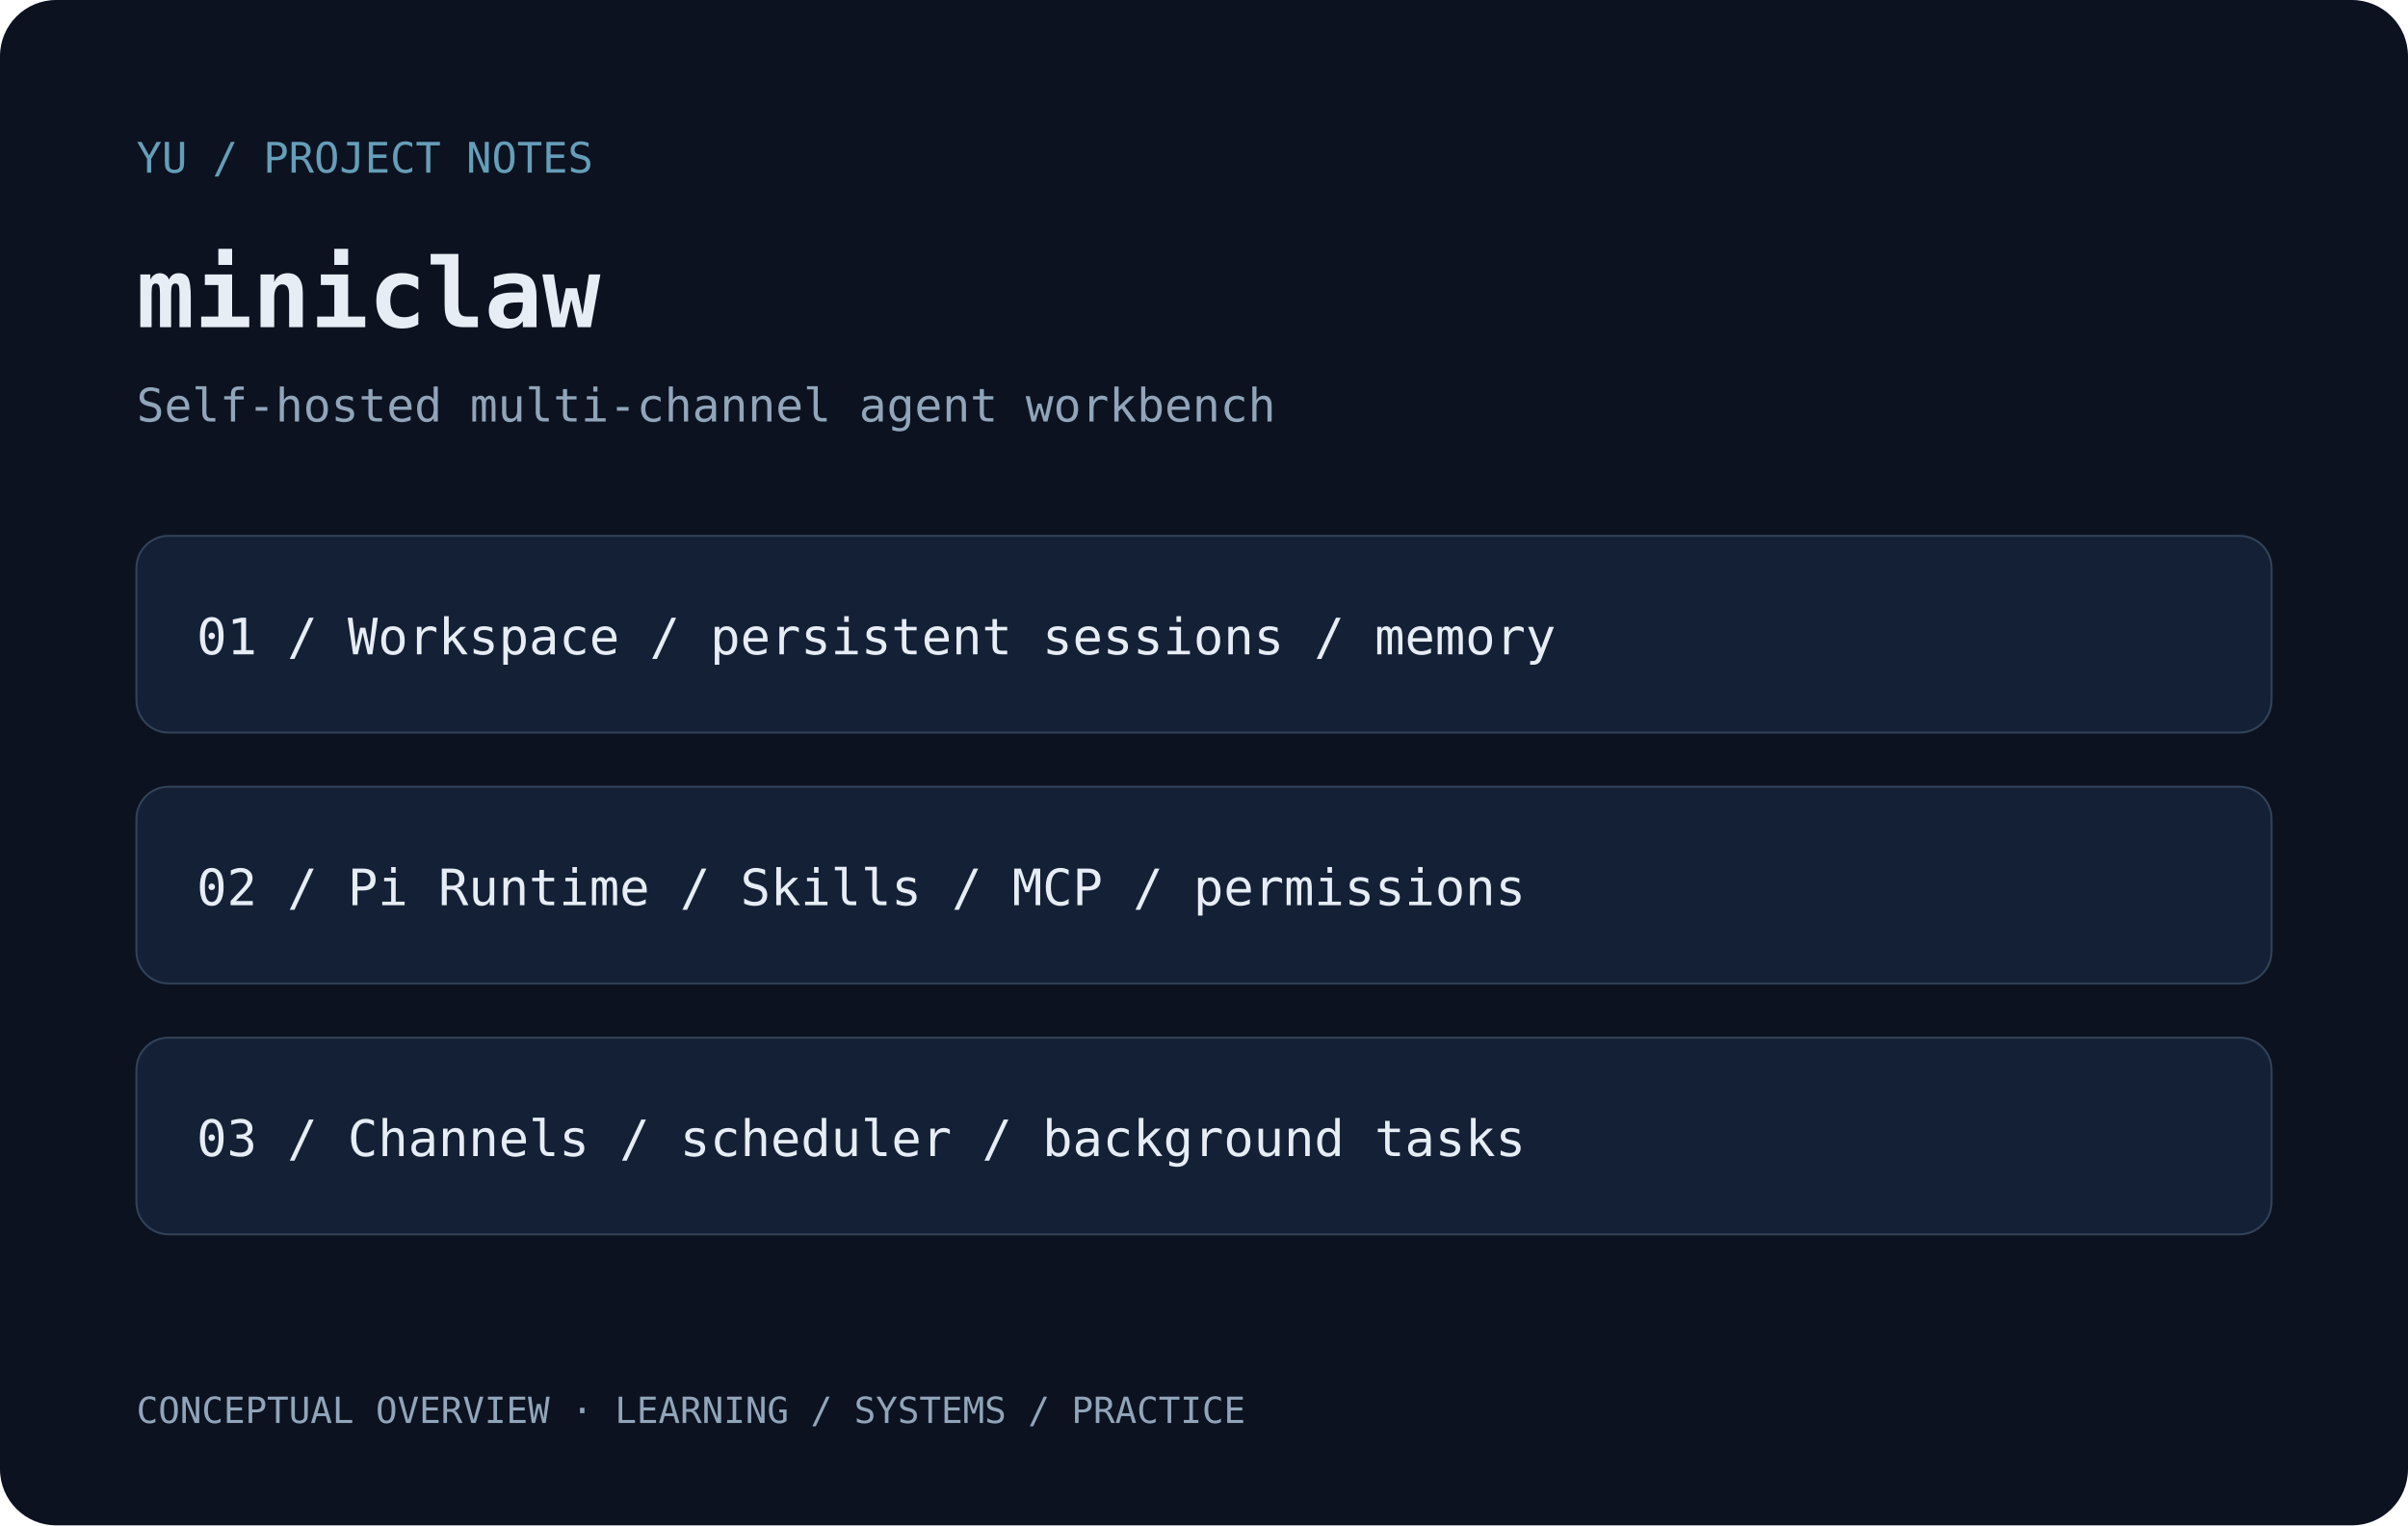
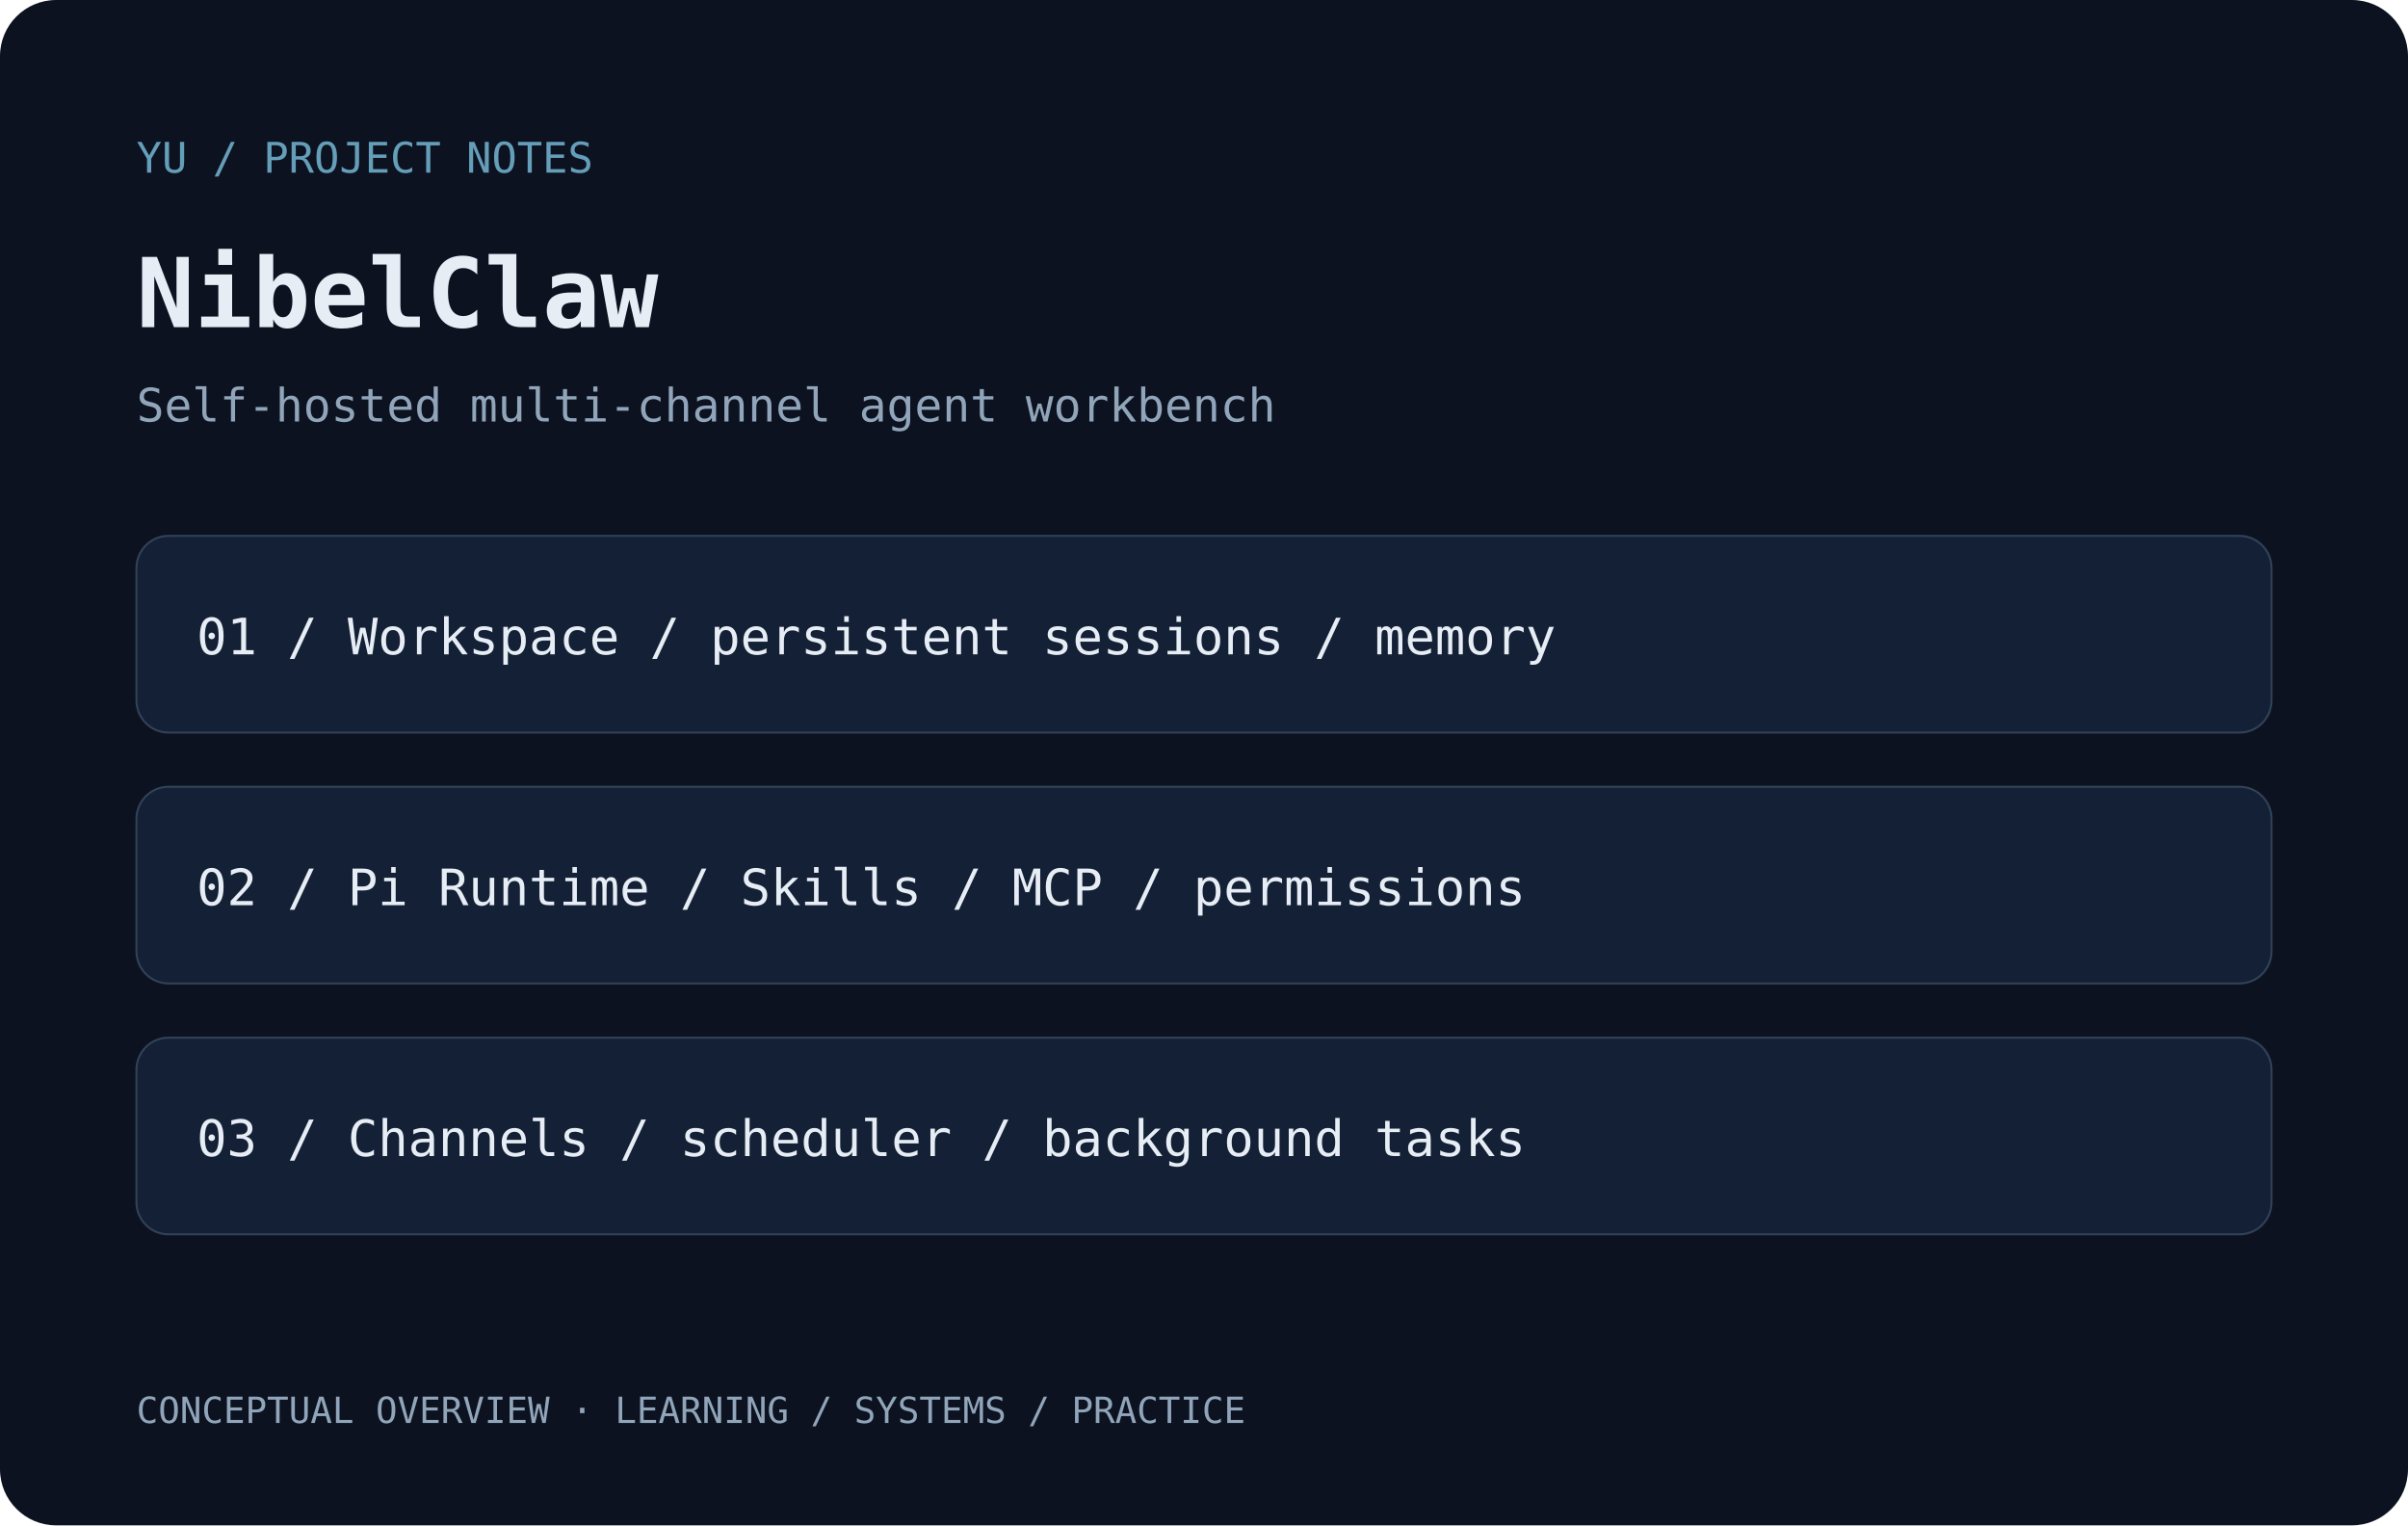
<svg xmlns="http://www.w3.org/2000/svg" width="1200" height="760" viewBox="0 0 1200 760" role="img" aria-labelledby="title desc">
  <rect width="1200" height="760" rx="28" fill="#0c1220" />
  <g font-family="ui-monospace, SFMono-Regular, Consolas, monospace">
    <text x="68" y="86" font-size="21" fill="#659eb9">YU / PROJECT NOTES</text>
-     <text x="68" y="163" font-size="48" font-weight="600" fill="#e6edf5">miniclaw</text>
+     <text x="68" y="163" font-size="48" font-weight="600" fill="#e6edf5">NibelClaw</text>
    <text x="68" y="210" font-size="23" fill="#91a5ba">Self-hosted multi-channel agent workbench</text>
    <rect x="68" y="267" width="1064" height="98" rx="16" fill="#142035" stroke="#314258" />
    <text x="98" y="326" font-size="25" fill="#e6edf5">01 / Workspace / persistent sessions / memory</text>
    <rect x="68" y="392" width="1064" height="98" rx="16" fill="#142035" stroke="#314258" />
    <text x="98" y="451" font-size="25" fill="#e6edf5">02 / Pi Runtime / Skills / MCP / permissions</text>
    <rect x="68" y="517" width="1064" height="98" rx="16" fill="#142035" stroke="#314258" />
    <text x="98" y="576" font-size="25" fill="#e6edf5">03 / Channels / scheduler / background tasks</text>
    <text x="68" y="709" font-size="18" fill="#91a5ba">CONCEPTUAL OVERVIEW · LEARNING / SYSTEMS / PRACTICE</text>
  </g>
</svg>
